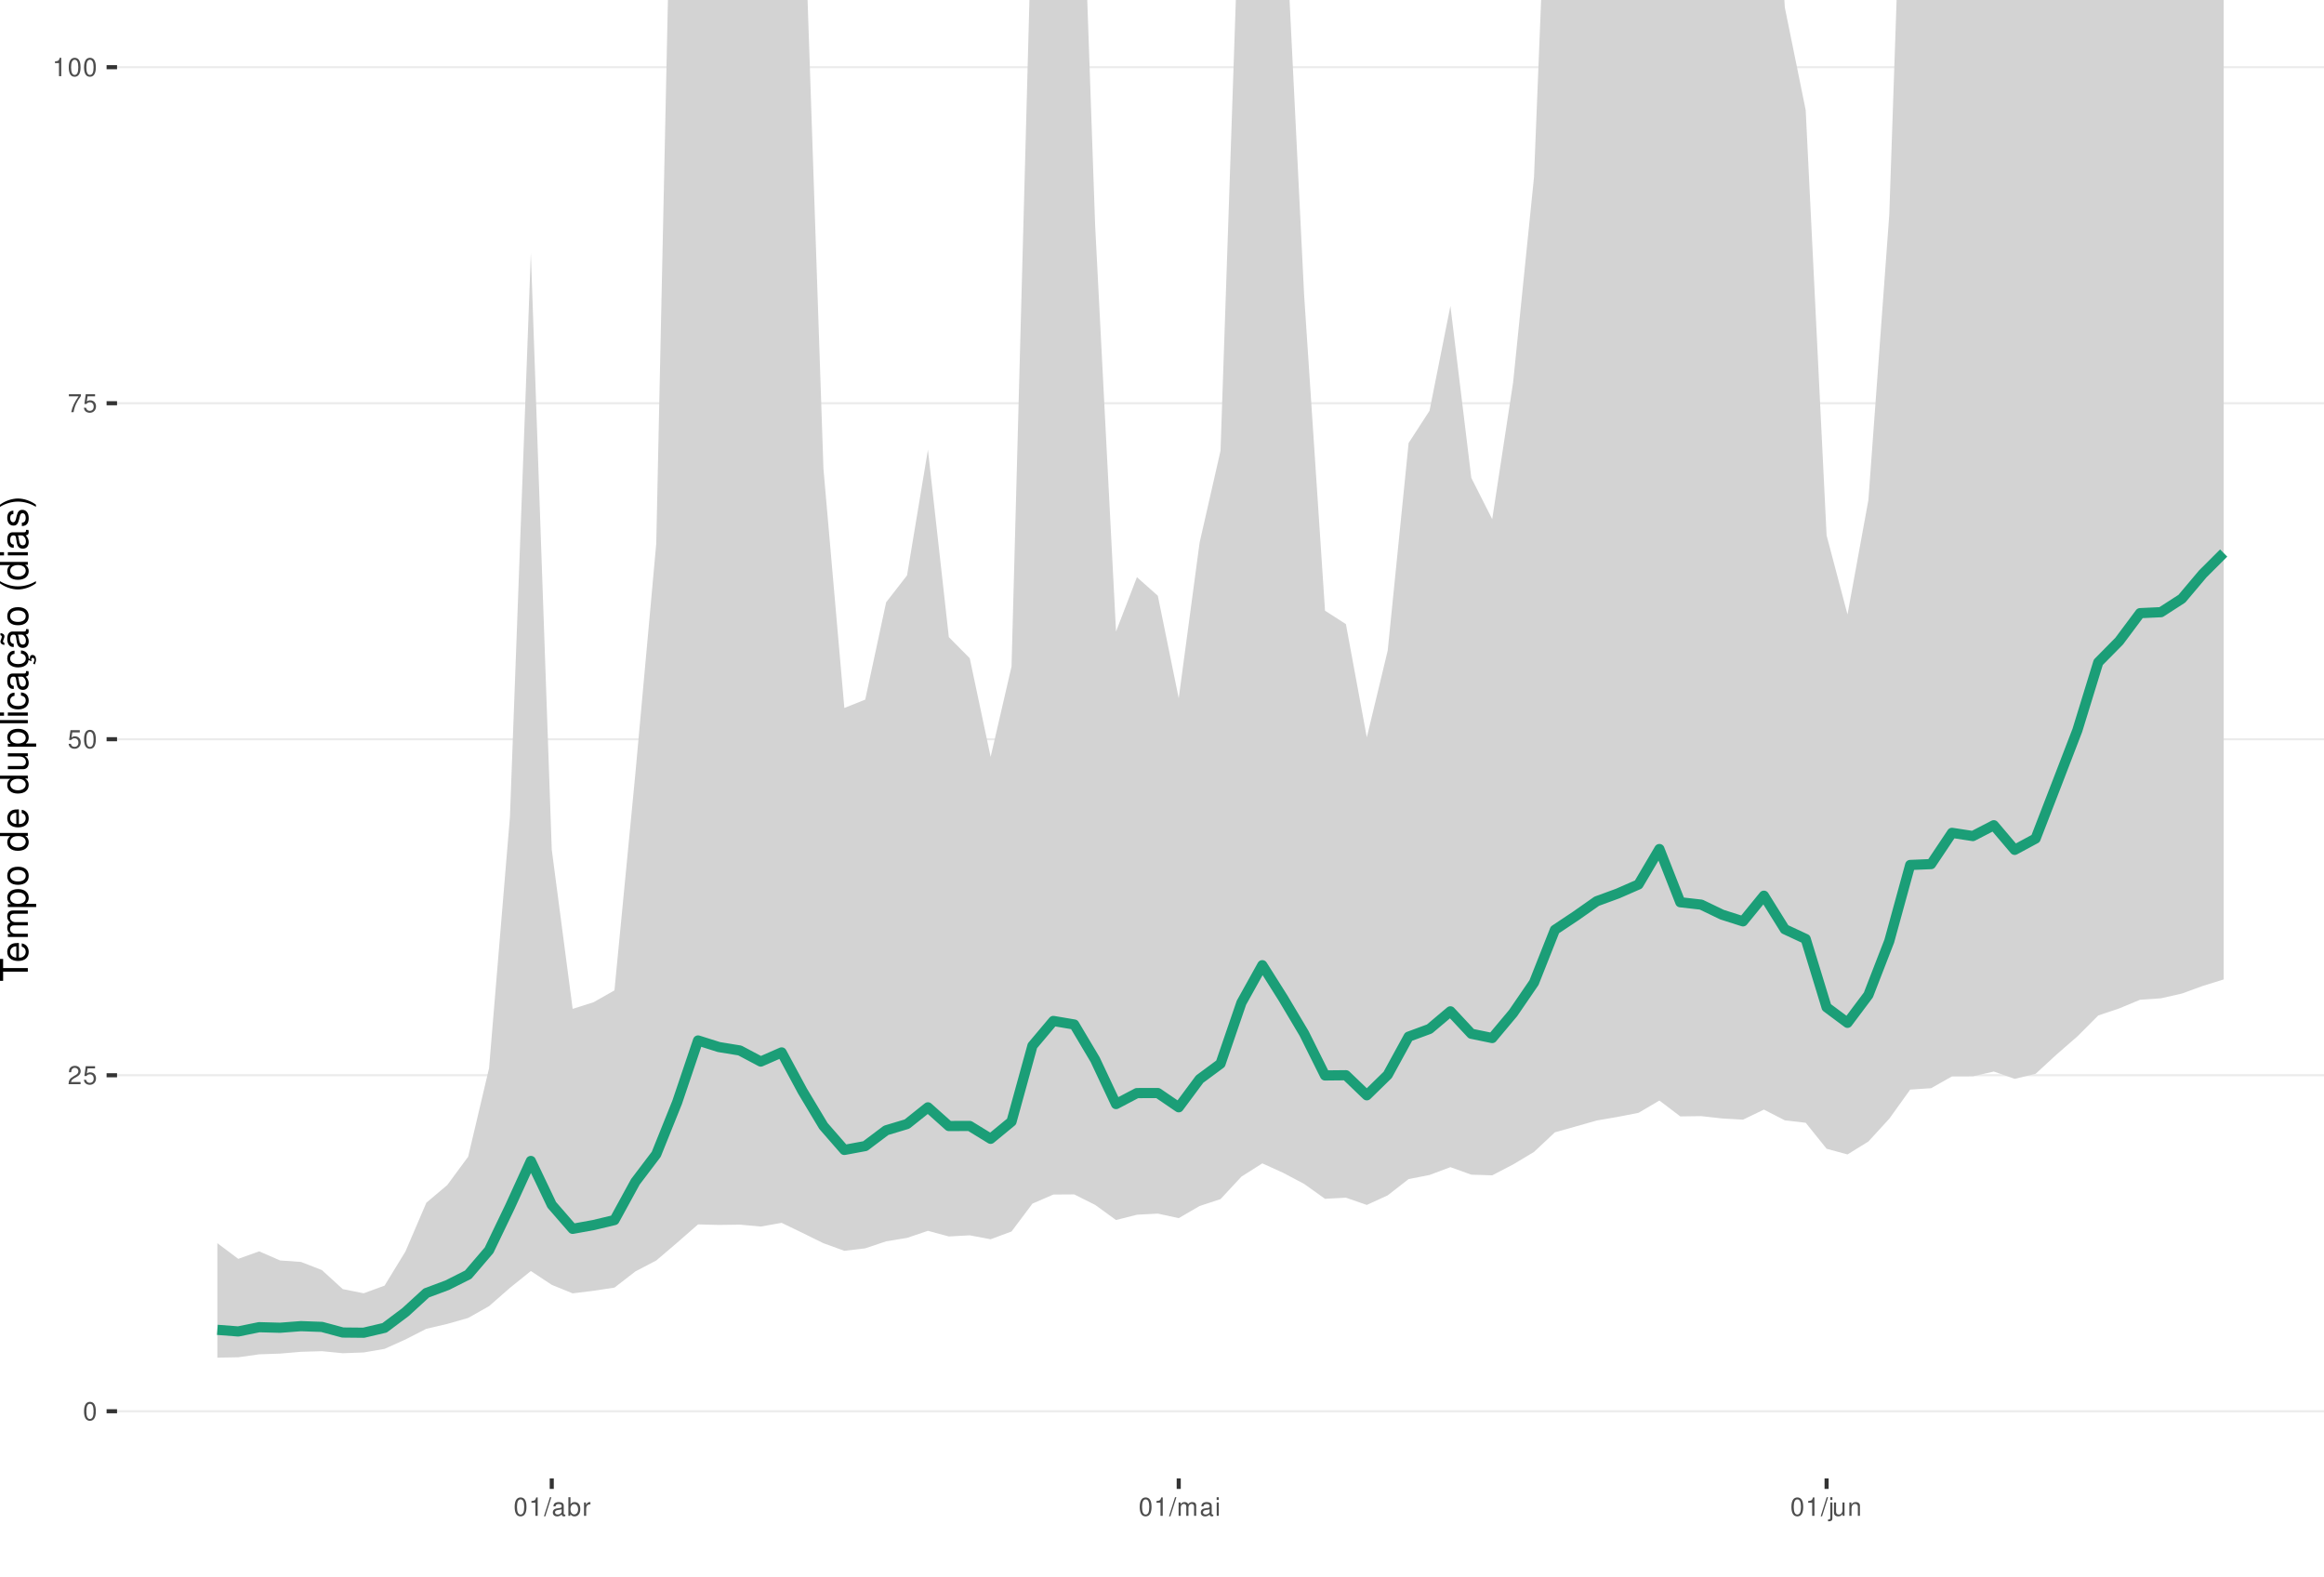
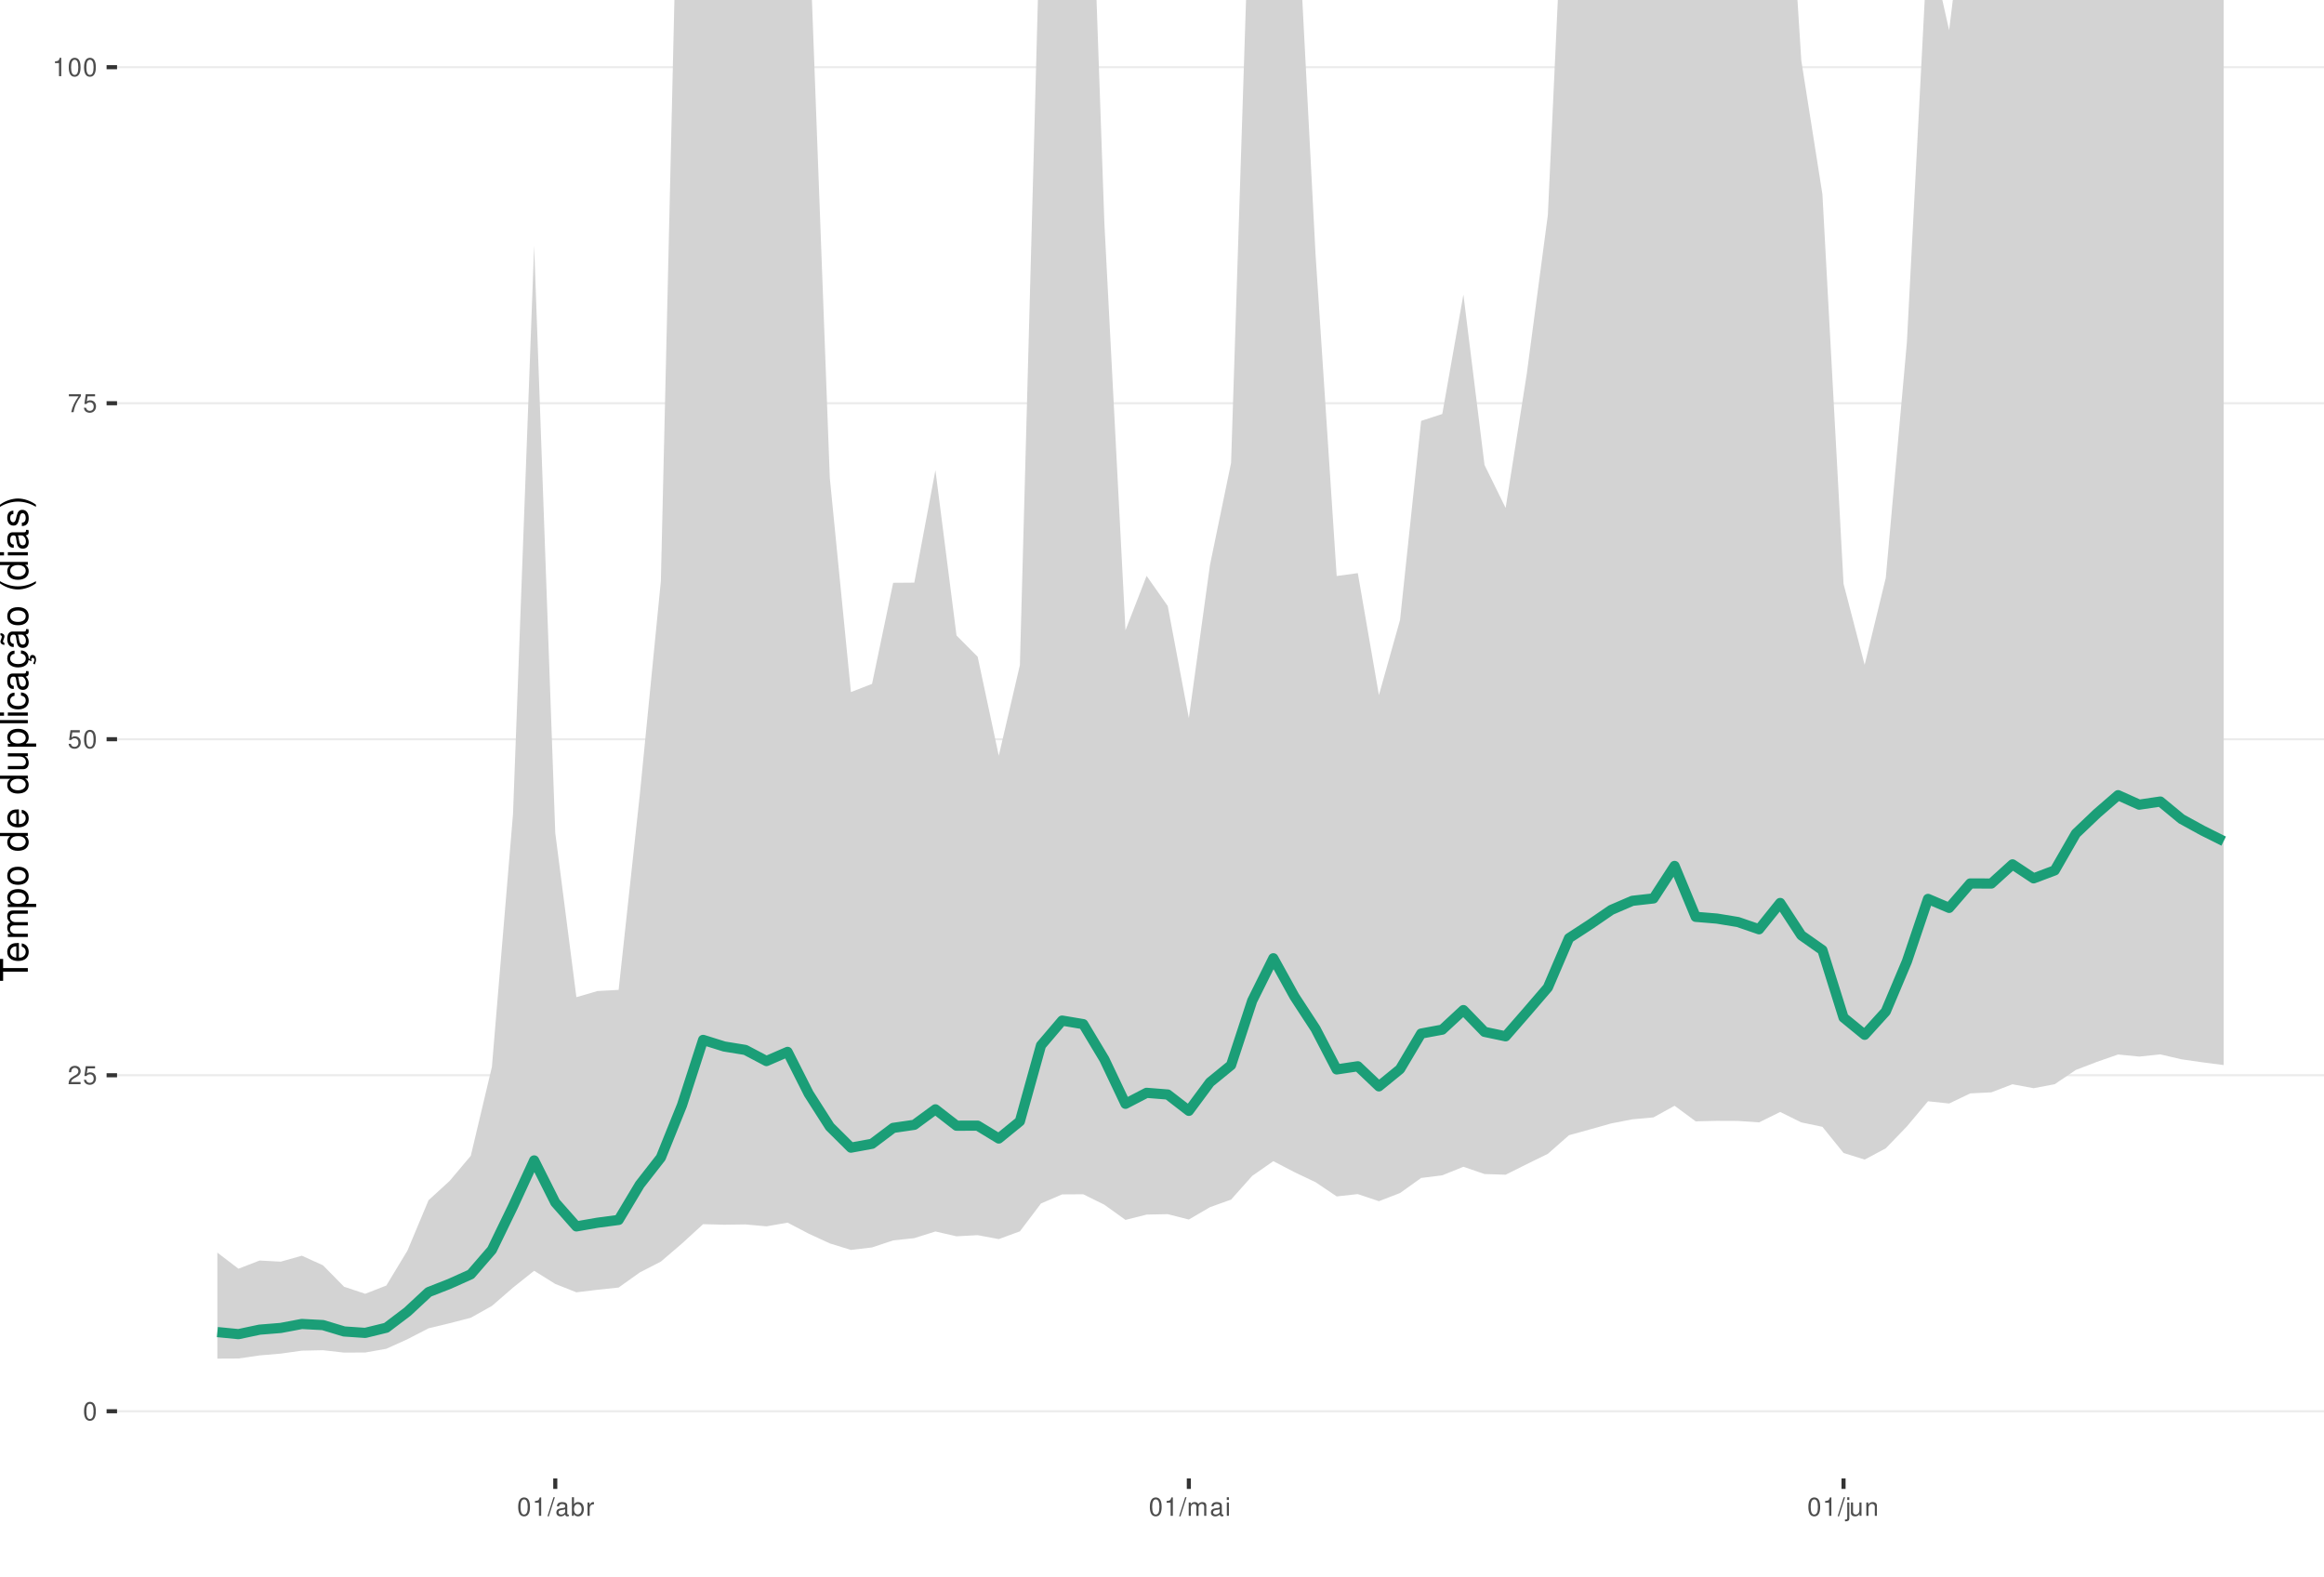
<svg xmlns="http://www.w3.org/2000/svg" xmlns:xlink="http://www.w3.org/1999/xlink" width="609pt" height="413pt" viewBox="0 0 609 413" version="1.1">
  <defs>
    <g>
      <symbol overflow="visible" id="glyph0-0">
        <path style="stroke:none;" d="" />
      </symbol>
      <symbol overflow="visible" id="glyph0-1">
        <path style="stroke:none;" d="M 1.828 -4.812 C 1.391 -4.812 0.984 -4.609 0.75 -4.281 C 0.438 -3.859 0.281 -3.219 0.281 -2.328 C 0.281 -0.703 0.812 0.156 1.828 0.156 C 2.828 0.156 3.375 -0.703 3.375 -2.297 C 3.375 -3.219 3.234 -3.844 2.922 -4.281 C 2.672 -4.625 2.281 -4.812 1.828 -4.812 Z M 1.828 -4.297 C 2.469 -4.297 2.781 -3.641 2.781 -2.344 C 2.781 -0.969 2.469 -0.328 1.812 -0.328 C 1.203 -0.328 0.891 -1 0.891 -2.328 C 0.891 -3.641 1.203 -4.297 1.828 -4.297 Z M 1.828 -4.297 " />
      </symbol>
      <symbol overflow="visible" id="glyph0-2">
        <path style="stroke:none;" d="M 3.375 -0.578 L 0.891 -0.578 C 0.938 -0.984 1.156 -1.234 1.734 -1.578 L 2.406 -1.953 C 3.062 -2.328 3.406 -2.812 3.406 -3.406 C 3.406 -3.812 3.234 -4.188 2.969 -4.438 C 2.688 -4.688 2.344 -4.812 1.891 -4.812 C 1.297 -4.812 0.844 -4.594 0.578 -4.188 C 0.422 -3.938 0.344 -3.641 0.328 -3.141 L 0.922 -3.141 C 0.938 -3.469 0.984 -3.672 1.062 -3.828 C 1.219 -4.125 1.516 -4.297 1.875 -4.297 C 2.406 -4.297 2.797 -3.906 2.797 -3.391 C 2.797 -3.016 2.578 -2.672 2.156 -2.438 L 1.547 -2.078 C 0.562 -1.516 0.281 -1.062 0.219 0 L 3.375 0 Z M 3.375 -0.578 " />
      </symbol>
      <symbol overflow="visible" id="glyph0-3">
        <path style="stroke:none;" d="M 3.172 -4.719 L 0.734 -4.719 L 0.375 -2.156 L 0.922 -2.156 C 1.188 -2.469 1.422 -2.594 1.797 -2.594 C 2.422 -2.594 2.812 -2.156 2.812 -1.453 C 2.812 -0.781 2.422 -0.359 1.781 -0.359 C 1.266 -0.359 0.953 -0.625 0.812 -1.156 L 0.234 -1.156 C 0.312 -0.766 0.375 -0.578 0.516 -0.406 C 0.781 -0.047 1.266 0.156 1.797 0.156 C 2.75 0.156 3.422 -0.547 3.422 -1.531 C 3.422 -2.469 2.797 -3.109 1.891 -3.109 C 1.562 -3.109 1.297 -3.016 1.016 -2.828 L 1.203 -4.141 L 3.172 -4.141 Z M 3.172 -4.719 " />
      </symbol>
      <symbol overflow="visible" id="glyph0-4">
        <path style="stroke:none;" d="M 3.469 -4.719 L 0.312 -4.719 L 0.312 -4.141 L 2.859 -4.141 C 1.734 -2.531 1.266 -1.547 0.922 0 L 1.547 0 C 1.797 -1.516 2.391 -2.812 3.469 -4.234 Z M 3.469 -4.719 " />
      </symbol>
      <symbol overflow="visible" id="glyph0-5">
        <path style="stroke:none;" d="M 1.719 -3.422 L 1.719 0 L 2.312 0 L 2.312 -4.812 L 1.922 -4.812 C 1.719 -4.078 1.578 -3.969 0.672 -3.859 L 0.672 -3.422 Z M 1.719 -3.422 " />
      </symbol>
      <symbol overflow="visible" id="glyph0-6">
        <path style="stroke:none;" d="M 1.531 -4.859 L -0.047 0.141 L 0.312 0.141 L 1.891 -4.859 Z M 1.531 -4.859 " />
      </symbol>
      <symbol overflow="visible" id="glyph0-7">
        <path style="stroke:none;" d="M 3.562 -0.328 C 3.5 -0.312 3.469 -0.312 3.438 -0.312 C 3.25 -0.312 3.141 -0.406 3.141 -0.578 L 3.141 -2.641 C 3.141 -3.25 2.688 -3.594 1.828 -3.594 C 1.312 -3.594 0.906 -3.438 0.672 -3.188 C 0.516 -3 0.453 -2.797 0.438 -2.453 L 0.984 -2.453 C 1.031 -2.875 1.297 -3.078 1.812 -3.078 C 2.312 -3.078 2.594 -2.891 2.594 -2.562 L 2.594 -2.406 C 2.578 -2.172 2.469 -2.078 2.016 -2.031 C 1.219 -1.922 1.109 -1.891 0.891 -1.812 C 0.484 -1.641 0.281 -1.328 0.281 -0.875 C 0.281 -0.25 0.719 0.156 1.422 0.156 C 1.859 0.156 2.219 0 2.609 -0.359 C 2.656 0 2.828 0.156 3.188 0.156 C 3.297 0.156 3.375 0.141 3.562 0.094 Z M 2.594 -1.094 C 2.594 -0.906 2.531 -0.797 2.375 -0.641 C 2.141 -0.438 1.875 -0.328 1.547 -0.328 C 1.109 -0.328 0.859 -0.547 0.859 -0.891 C 0.859 -1.266 1.094 -1.438 1.703 -1.531 C 2.297 -1.609 2.406 -1.641 2.594 -1.719 Z M 2.594 -1.094 " />
      </symbol>
      <symbol overflow="visible" id="glyph0-8">
        <path style="stroke:none;" d="M 0.359 -4.859 L 0.359 0 L 0.859 0 L 0.859 -0.453 C 1.125 -0.047 1.484 0.156 1.969 0.156 C 2.875 0.156 3.484 -0.594 3.484 -1.75 C 3.484 -2.891 2.922 -3.594 1.984 -3.594 C 1.516 -3.594 1.172 -3.406 0.906 -3.016 L 0.906 -4.859 Z M 1.891 -3.062 C 2.5 -3.062 2.906 -2.531 2.906 -1.703 C 2.906 -0.906 2.484 -0.359 1.891 -0.359 C 1.297 -0.359 0.906 -0.906 0.906 -1.719 C 0.906 -2.531 1.297 -3.062 1.891 -3.062 Z M 1.891 -3.062 " />
      </symbol>
      <symbol overflow="visible" id="glyph0-9">
        <path style="stroke:none;" d="M 0.453 -3.484 L 0.453 0 L 1.016 0 L 1.016 -1.812 C 1.031 -2.656 1.375 -3.016 2.141 -3 L 2.141 -3.562 C 2.047 -3.578 1.984 -3.594 1.922 -3.594 C 1.562 -3.594 1.297 -3.375 0.969 -2.859 L 0.969 -3.484 Z M 0.453 -3.484 " />
      </symbol>
      <symbol overflow="visible" id="glyph0-10">
        <path style="stroke:none;" d="M 0.469 -3.484 L 0.469 0 L 1.031 0 L 1.031 -2.188 C 1.031 -2.703 1.391 -3.109 1.844 -3.109 C 2.25 -3.109 2.484 -2.844 2.484 -2.406 L 2.484 0 L 3.047 0 L 3.047 -2.188 C 3.047 -2.703 3.422 -3.109 3.875 -3.109 C 4.266 -3.109 4.516 -2.844 4.516 -2.406 L 4.516 0 L 5.078 0 L 5.078 -2.609 C 5.078 -3.234 4.719 -3.594 4.062 -3.594 C 3.594 -3.594 3.312 -3.453 2.984 -3.062 C 2.781 -3.422 2.5 -3.594 2.047 -3.594 C 1.578 -3.594 1.266 -3.422 0.984 -3 L 0.984 -3.484 Z M 0.469 -3.484 " />
      </symbol>
      <symbol overflow="visible" id="glyph0-11">
        <path style="stroke:none;" d="M 1 -3.484 L 0.453 -3.484 L 0.453 0 L 1 0 Z M 1 -4.859 L 0.438 -4.859 L 0.438 -4.156 L 1 -4.156 Z M 1 -4.859 " />
      </symbol>
      <symbol overflow="visible" id="glyph0-12">
        <path style="stroke:none;" d="M 0.469 -3.484 L 0.469 0.5 C 0.469 0.859 0.359 0.969 0.016 0.969 C -0.031 0.969 -0.047 0.969 -0.125 0.953 L -0.125 1.438 C -0.047 1.438 -0.016 1.453 0.062 1.453 C 0.688 1.453 1.016 1.203 1.016 0.719 L 1.016 -3.484 Z M 1.016 -4.859 L 0.469 -4.859 L 0.469 -4.156 L 1.016 -4.156 Z M 1.016 -4.859 " />
      </symbol>
      <symbol overflow="visible" id="glyph0-13">
        <path style="stroke:none;" d="M 3.203 0 L 3.203 -3.484 L 2.656 -3.484 L 2.656 -1.516 C 2.656 -0.797 2.281 -0.328 1.703 -0.328 C 1.266 -0.328 0.984 -0.594 0.984 -1.016 L 0.984 -3.484 L 0.438 -3.484 L 0.438 -0.797 C 0.438 -0.219 0.859 0.156 1.547 0.156 C 2.062 0.156 2.391 -0.031 2.703 -0.484 L 2.703 0 Z M 3.203 0 " />
      </symbol>
      <symbol overflow="visible" id="glyph0-14">
        <path style="stroke:none;" d="M 0.469 -3.484 L 0.469 0 L 1.031 0 L 1.031 -1.922 C 1.031 -2.641 1.391 -3.109 1.969 -3.109 C 2.406 -3.109 2.688 -2.828 2.688 -2.422 L 2.688 0 L 3.234 0 L 3.234 -2.641 C 3.234 -3.219 2.812 -3.594 2.141 -3.594 C 1.625 -3.594 1.281 -3.391 0.984 -2.906 L 0.984 -3.484 Z M 0.469 -3.484 " />
      </symbol>
      <symbol overflow="visible" id="glyph1-0">
        <path style="stroke:none;" d="" />
      </symbol>
      <symbol overflow="visible" id="glyph1-1">
        <path style="stroke:none;" d="M -6.469 -3.547 L -6.469 -5.938 L -7.297 -5.938 L -7.297 -0.203 L -6.469 -0.203 L -6.469 -2.609 L 0 -2.609 L 0 -3.547 Z M -6.469 -3.547 " />
      </symbol>
      <symbol overflow="visible" id="glyph1-2">
        <path style="stroke:none;" d="M -2.344 -5.125 C -3.141 -5.125 -3.625 -5.062 -4.016 -4.922 C -4.875 -4.578 -5.391 -3.781 -5.391 -2.797 C -5.391 -1.344 -4.281 -0.406 -2.547 -0.406 C -0.812 -0.406 0.234 -1.297 0.234 -2.781 C 0.234 -3.984 -0.453 -4.812 -1.594 -5.016 L -1.594 -4.188 C -0.906 -3.953 -0.547 -3.484 -0.547 -2.812 C -0.547 -2.281 -0.781 -1.828 -1.219 -1.547 C -1.516 -1.344 -1.812 -1.281 -2.344 -1.266 Z M -3.016 -1.297 C -3.984 -1.359 -4.625 -1.953 -4.625 -2.797 C -4.625 -3.641 -3.953 -4.234 -3.016 -4.234 Z M -3.016 -1.297 " />
      </symbol>
      <symbol overflow="visible" id="glyph1-3">
        <path style="stroke:none;" d="M -5.234 -0.703 L 0 -0.703 L 0 -1.547 L -3.297 -1.547 C -4.047 -1.547 -4.656 -2.094 -4.656 -2.766 C -4.656 -3.391 -4.281 -3.734 -3.609 -3.734 L 0 -3.734 L 0 -4.578 L -3.297 -4.578 C -4.047 -4.578 -4.656 -5.125 -4.656 -5.812 C -4.656 -6.422 -4.266 -6.781 -3.609 -6.781 L 0 -6.781 L 0 -7.625 L -3.938 -7.625 C -4.875 -7.625 -5.391 -7.078 -5.391 -6.094 C -5.391 -5.406 -5.188 -4.984 -4.594 -4.484 C -5.156 -4.188 -5.391 -3.766 -5.391 -3.078 C -5.391 -2.375 -5.125 -1.906 -4.5 -1.469 L -5.234 -1.469 Z M -5.234 -0.703 " />
      </symbol>
      <symbol overflow="visible" id="glyph1-4">
        <path style="stroke:none;" d="M 2.188 -0.547 L 2.188 -1.375 L -0.547 -1.375 C -0.016 -1.812 0.234 -2.312 0.234 -2.984 C 0.234 -4.344 -0.859 -5.234 -2.531 -5.234 C -4.297 -5.234 -5.391 -4.375 -5.391 -2.984 C -5.391 -2.266 -5.062 -1.703 -4.453 -1.312 L -5.234 -1.312 L -5.234 -0.547 Z M -4.609 -2.844 C -4.609 -3.766 -3.797 -4.359 -2.547 -4.359 C -1.359 -4.359 -0.547 -3.75 -0.547 -2.844 C -0.547 -1.953 -1.344 -1.375 -2.578 -1.375 C -3.812 -1.375 -4.609 -1.953 -4.609 -2.844 Z M -4.609 -2.844 " />
      </symbol>
      <symbol overflow="visible" id="glyph1-5">
        <path style="stroke:none;" d="M -5.391 -2.719 C -5.391 -1.234 -4.344 -0.359 -2.578 -0.359 C -0.812 -0.359 0.234 -1.234 0.234 -2.734 C 0.234 -4.203 -0.812 -5.094 -2.547 -5.094 C -4.359 -5.094 -5.391 -4.234 -5.391 -2.719 Z M -4.625 -2.734 C -4.625 -3.672 -3.844 -4.234 -2.547 -4.234 C -1.312 -4.234 -0.547 -3.656 -0.547 -2.734 C -0.547 -1.797 -1.312 -1.234 -2.578 -1.234 C -3.844 -1.234 -4.625 -1.797 -4.625 -2.734 Z M -4.625 -2.734 " />
      </symbol>
      <symbol overflow="visible" id="glyph1-6">
        <path style="stroke:none;" d="" />
      </symbol>
      <symbol overflow="visible" id="glyph1-7">
        <path style="stroke:none;" d="M -7.297 -4.953 L -7.297 -4.125 L -4.578 -4.125 C -5.109 -3.766 -5.391 -3.203 -5.391 -2.516 C -5.391 -1.156 -4.297 -0.266 -2.625 -0.266 C -0.859 -0.266 0.234 -1.125 0.234 -2.547 C 0.234 -3.266 -0.047 -3.766 -0.688 -4.203 L 0 -4.203 L 0 -4.953 Z M -4.609 -2.656 C -4.609 -3.547 -3.812 -4.125 -2.562 -4.125 C -1.344 -4.125 -0.547 -3.547 -0.547 -2.656 C -0.547 -1.734 -1.359 -1.125 -2.578 -1.125 C -3.797 -1.125 -4.609 -1.734 -4.609 -2.656 Z M -4.609 -2.656 " />
      </symbol>
      <symbol overflow="visible" id="glyph1-8">
        <path style="stroke:none;" d="M 0 -4.812 L -5.234 -4.812 L -5.234 -3.984 L -2.266 -3.984 C -1.203 -3.984 -0.5 -3.438 -0.5 -2.562 C -0.5 -1.906 -0.906 -1.484 -1.531 -1.484 L -5.234 -1.484 L -5.234 -0.656 L -1.203 -0.656 C -0.328 -0.656 0.234 -1.297 0.234 -2.312 C 0.234 -3.094 -0.047 -3.578 -0.734 -4.062 L 0 -4.062 Z M 0 -4.812 " />
      </symbol>
      <symbol overflow="visible" id="glyph1-9">
        <path style="stroke:none;" d="M -7.297 -1.516 L -7.297 -0.688 L 0 -0.688 L 0 -1.516 Z M -7.297 -1.516 " />
      </symbol>
      <symbol overflow="visible" id="glyph1-10">
        <path style="stroke:none;" d="M -5.234 -1.5 L -5.234 -0.672 L 0 -0.672 L 0 -1.5 Z M -7.297 -1.5 L -7.297 -0.656 L -6.234 -0.656 L -6.234 -1.5 Z M -7.297 -1.5 " />
      </symbol>
      <symbol overflow="visible" id="glyph1-11">
        <path style="stroke:none;" d="M -3.484 -4.703 C -3.984 -4.672 -4.312 -4.562 -4.609 -4.359 C -5.094 -4 -5.391 -3.375 -5.391 -2.641 C -5.391 -1.219 -4.266 -0.312 -2.531 -0.312 C -0.844 -0.312 0.234 -1.203 0.234 -2.625 C 0.234 -3.875 -0.516 -4.672 -1.797 -4.766 L -1.797 -3.938 C -0.953 -3.797 -0.547 -3.359 -0.547 -2.656 C -0.547 -1.734 -1.297 -1.188 -2.531 -1.188 C -3.844 -1.188 -4.625 -1.719 -4.625 -2.625 C -4.625 -3.328 -4.203 -3.766 -3.484 -3.875 Z M -3.484 -4.703 " />
      </symbol>
      <symbol overflow="visible" id="glyph1-12">
        <path style="stroke:none;" d="M -0.484 -5.344 C -0.469 -5.266 -0.469 -5.219 -0.469 -5.172 C -0.469 -4.875 -0.625 -4.719 -0.875 -4.719 L -3.953 -4.719 C -4.891 -4.719 -5.391 -4.047 -5.391 -2.75 C -5.391 -1.984 -5.172 -1.375 -4.781 -1.016 C -4.516 -0.766 -4.203 -0.672 -3.688 -0.656 L -3.688 -1.484 C -4.328 -1.562 -4.625 -1.938 -4.625 -2.719 C -4.625 -3.484 -4.344 -3.891 -3.844 -3.891 L -3.625 -3.891 C -3.266 -3.875 -3.125 -3.703 -3.047 -3.016 C -2.891 -1.844 -2.844 -1.656 -2.719 -1.344 C -2.453 -0.734 -2 -0.422 -1.312 -0.422 C -0.375 -0.422 0.234 -1.078 0.234 -2.141 C 0.234 -2.797 0 -3.328 -0.547 -3.922 C 0 -3.984 0.234 -4.234 0.234 -4.781 C 0.234 -4.953 0.203 -5.062 0.141 -5.344 Z M -1.656 -3.891 C -1.375 -3.891 -1.203 -3.812 -0.969 -3.562 C -0.656 -3.219 -0.5 -2.812 -0.5 -2.312 C -0.5 -1.672 -0.812 -1.297 -1.344 -1.297 C -1.891 -1.297 -2.172 -1.656 -2.297 -2.547 C -2.422 -3.438 -2.453 -3.609 -2.594 -3.891 Z M -1.656 -3.891 " />
      </symbol>
      <symbol overflow="visible" id="glyph1-13">
        <path style="stroke:none;" d="M 0.234 -2.641 C 0.234 -3.875 -0.547 -4.703 -1.797 -4.766 L -1.797 -3.938 C -0.953 -3.797 -0.531 -3.359 -0.531 -2.656 C -0.531 -1.734 -1.281 -1.188 -2.516 -1.188 C -3.844 -1.188 -4.625 -1.719 -4.625 -2.625 C -4.625 -3.328 -4.203 -3.766 -3.484 -3.875 L -3.484 -4.703 C -3.984 -4.672 -4.312 -4.562 -4.609 -4.359 C -5.094 -4 -5.391 -3.375 -5.391 -2.641 C -5.391 -1.219 -4.266 -0.312 -2.531 -0.312 C -1.469 -0.312 -0.625 -0.672 -0.156 -1.312 C 0.047 -1.594 0.125 -1.812 0.203 -2.25 L 0.922 -1.938 L 0.984 -2.062 C 0.938 -2.188 0.906 -2.25 0.906 -2.375 C 0.906 -2.656 1.047 -2.828 1.281 -2.828 C 1.547 -2.828 1.734 -2.594 1.734 -2.297 C 1.734 -2.031 1.672 -1.844 1.438 -1.406 L 1.406 -1.312 L 1.812 -1.094 C 2.078 -1.75 2.141 -1.953 2.141 -2.344 C 2.141 -3.109 1.781 -3.578 1.203 -3.578 C 0.781 -3.578 0.547 -3.297 0.547 -2.797 C 0.547 -2.703 0.547 -2.641 0.562 -2.516 Z M 0.234 -2.641 " />
      </symbol>
      <symbol overflow="visible" id="glyph1-14">
        <path style="stroke:none;" d="M -0.484 -5.344 C -0.469 -5.266 -0.469 -5.219 -0.469 -5.172 C -0.469 -4.875 -0.625 -4.719 -0.875 -4.719 L -3.953 -4.719 C -4.891 -4.719 -5.391 -4.047 -5.391 -2.75 C -5.391 -1.984 -5.172 -1.375 -4.781 -1.016 C -4.516 -0.766 -4.203 -0.672 -3.688 -0.656 L -3.688 -1.484 C -4.328 -1.562 -4.625 -1.938 -4.625 -2.719 C -4.625 -3.484 -4.344 -3.891 -3.844 -3.891 L -3.625 -3.891 C -3.266 -3.875 -3.125 -3.703 -3.047 -3.016 C -2.891 -1.844 -2.844 -1.656 -2.719 -1.344 C -2.453 -0.734 -2 -0.422 -1.312 -0.422 C -0.375 -0.422 0.234 -1.078 0.234 -2.141 C 0.234 -2.797 0 -3.328 -0.547 -3.922 C 0 -3.984 0.234 -4.234 0.234 -4.781 C 0.234 -4.953 0.203 -5.062 0.141 -5.344 Z M -1.656 -3.891 C -1.375 -3.891 -1.203 -3.812 -0.969 -3.562 C -0.656 -3.219 -0.5 -2.812 -0.5 -2.312 C -0.5 -1.672 -0.812 -1.297 -1.344 -1.297 C -1.891 -1.297 -2.172 -1.656 -2.297 -2.547 C -2.422 -3.438 -2.453 -3.609 -2.594 -3.891 Z M -7.172 -3.75 C -6.922 -3.672 -6.812 -3.547 -6.812 -3.375 C -6.812 -3.25 -6.875 -2.984 -6.984 -2.734 C -7.156 -2.312 -7.172 -2.25 -7.172 -2.047 C -7.172 -1.594 -6.797 -1.297 -6.141 -1.188 L -6.141 -1.766 C -6.375 -1.812 -6.5 -1.938 -6.5 -2.094 C -6.5 -2.203 -6.469 -2.344 -6.375 -2.578 C -6.156 -3.156 -6.125 -3.234 -6.125 -3.438 C -6.125 -3.922 -6.484 -4.219 -7.172 -4.312 Z M -7.172 -3.75 " />
      </symbol>
      <symbol overflow="visible" id="glyph1-15">
        <path style="stroke:none;" d="M -7.297 -2.359 C -5.984 -1.359 -4.156 -0.734 -2.594 -0.734 C -1.016 -0.734 0.812 -1.359 2.125 -2.359 L 2.125 -2.906 C 0.688 -2.031 -0.984 -1.547 -2.594 -1.547 C -4.188 -1.547 -5.875 -2.031 -7.297 -2.906 Z M -7.297 -2.359 " />
      </symbol>
      <symbol overflow="visible" id="glyph1-16">
        <path style="stroke:none;" d="M -3.781 -4.375 C -4.812 -4.375 -5.391 -3.688 -5.391 -2.484 C -5.391 -1.266 -4.766 -0.469 -3.797 -0.469 C -2.969 -0.469 -2.578 -0.891 -2.281 -2.125 L -2.094 -2.906 C -1.953 -3.484 -1.734 -3.719 -1.375 -3.719 C -0.875 -3.719 -0.547 -3.234 -0.547 -2.5 C -0.547 -2.047 -0.672 -1.672 -0.891 -1.453 C -1.047 -1.328 -1.188 -1.266 -1.562 -1.219 L -1.562 -0.344 C -0.344 -0.375 0.234 -1.062 0.234 -2.438 C 0.234 -3.75 -0.422 -4.594 -1.438 -4.594 C -2.203 -4.594 -2.641 -4.156 -2.891 -3.109 L -3.078 -2.312 C -3.234 -1.625 -3.453 -1.344 -3.828 -1.344 C -4.312 -1.344 -4.625 -1.766 -4.625 -2.453 C -4.625 -3.125 -4.328 -3.484 -3.781 -3.5 Z M -3.781 -4.375 " />
      </symbol>
      <symbol overflow="visible" id="glyph1-17">
        <path style="stroke:none;" d="M 2.125 -0.938 C 0.812 -1.938 -1.016 -2.562 -2.578 -2.562 C -4.156 -2.562 -5.984 -1.938 -7.297 -0.938 L -7.297 -0.375 C -5.859 -1.266 -4.188 -1.75 -2.578 -1.75 C -0.984 -1.75 0.703 -1.266 2.125 -0.375 Z M 2.125 -0.938 " />
      </symbol>
    </g>
    <clipPath id="clip1">
      <path d="M 30.672 0 L 609 0 L 609 387.328 L 30.672 387.328 Z M 30.672 0 " />
    </clipPath>
    <clipPath id="clip2">
      <path d="M 30.672 369 L 609 369 L 609 370 L 30.672 370 Z M 30.672 369 " />
    </clipPath>
    <clipPath id="clip3">
      <path d="M 30.672 281 L 609 281 L 609 282 L 30.672 282 Z M 30.672 281 " />
    </clipPath>
    <clipPath id="clip4">
      <path d="M 30.672 193 L 609 193 L 609 194 L 30.672 194 Z M 30.672 193 " />
    </clipPath>
    <clipPath id="clip5">
      <path d="M 30.672 105 L 609 105 L 609 106 L 30.672 106 Z M 30.672 105 " />
    </clipPath>
    <clipPath id="clip6">
      <path d="M 30.672 17 L 609 17 L 609 18 L 30.672 18 Z M 30.672 17 " />
    </clipPath>
  </defs>
  <g id="surface36">
    <rect x="0" y="0" width="609" height="413" style="fill:rgb(100%,100%,100%);fill-opacity:1;stroke:none;" />
    <rect x="0" y="0" width="609" height="413" style="fill:rgb(100%,100%,100%);fill-opacity:1;stroke:none;" />
    <path style="fill:none;stroke-width:1.067;stroke-linecap:round;stroke-linejoin:round;stroke:rgb(100%,100%,100%);stroke-opacity:1;stroke-miterlimit:10;" d="M 0 413 L 609 413 L 609 0 L 0 0 Z M 0 413 " />
    <g clip-path="url(#clip1)" clip-rule="nonzero">
      <path style=" stroke:none;fill-rule:nonzero;fill:rgb(100%,100%,100%);fill-opacity:1;" d="M 30.672 387.328 L 609 387.328 L 609 0 L 30.672 0 Z M 30.672 387.328 " />
    </g>
    <g clip-path="url(#clip2)" clip-rule="nonzero">
      <path style="fill:none;stroke-width:0.533;stroke-linecap:butt;stroke-linejoin:round;stroke:rgb(92.157%,92.157%,92.157%);stroke-opacity:1;stroke-miterlimit:10;" d="M 30.672 369.723 L 609 369.723 " />
    </g>
    <g clip-path="url(#clip3)" clip-rule="nonzero">
      <path style="fill:none;stroke-width:0.533;stroke-linecap:butt;stroke-linejoin:round;stroke:rgb(92.157%,92.157%,92.157%);stroke-opacity:1;stroke-miterlimit:10;" d="M 30.672 281.695 L 609 281.695 " />
    </g>
    <g clip-path="url(#clip4)" clip-rule="nonzero">
      <path style="fill:none;stroke-width:0.533;stroke-linecap:butt;stroke-linejoin:round;stroke:rgb(92.157%,92.157%,92.157%);stroke-opacity:1;stroke-miterlimit:10;" d="M 30.672 193.664 L 609 193.664 " />
    </g>
    <g clip-path="url(#clip5)" clip-rule="nonzero">
      <path style="fill:none;stroke-width:0.533;stroke-linecap:butt;stroke-linejoin:round;stroke:rgb(92.157%,92.157%,92.157%);stroke-opacity:1;stroke-miterlimit:10;" d="M 30.672 105.637 L 609 105.637 " />
    </g>
    <g clip-path="url(#clip6)" clip-rule="nonzero">
      <path style="fill:none;stroke-width:0.533;stroke-linecap:butt;stroke-linejoin:round;stroke:rgb(92.157%,92.157%,92.157%);stroke-opacity:1;stroke-miterlimit:10;" d="M 30.672 17.605 L 609 17.605 " />
    </g>
-     <path style=" stroke:none;fill-rule:nonzero;fill:rgb(82.745%,82.745%,82.745%);fill-opacity:1;" d="M 56.957 325.688 L 62.434 329.797 L 67.91 327.828 L 73.391 330.215 L 78.867 330.602 L 84.344 332.73 L 89.82 337.723 L 95.297 338.816 L 100.773 336.809 L 106.25 327.859 L 111.727 315.086 L 117.203 310.461 L 122.68 303.039 L 128.156 279.844 L 133.633 213.918 L 139.109 66.25 L 144.586 222.586 L 150.062 264.301 L 155.539 262.57 L 161.016 259.461 L 166.492 202.734 L 171.969 142.43 L 175.027 0 L 211.625 0 L 215.781 122.781 L 221.258 185.477 L 226.734 183.281 L 232.211 157.789 L 237.688 150.746 L 243.164 117.832 L 248.641 166.914 L 254.117 172.438 L 259.594 198.293 L 265.07 174.605 L 269.762 0 L 284.914 0 L 286.977 59 L 292.453 165.453 L 297.93 151.211 L 303.406 156.074 L 308.883 182.934 L 314.359 142.129 L 319.836 118.078 L 323.848 0 L 337.926 0 L 341.742 77.277 L 347.219 159.984 L 352.695 163.512 L 358.172 193.188 L 363.648 170.43 L 369.125 116.066 L 374.602 107.617 L 380.078 80.152 L 385.555 125.188 L 391.031 136.02 L 396.508 100.207 L 401.984 46.418 L 403.848 0 L 467.594 0 L 467.703 1.918 L 473.18 28.852 L 478.656 140.258 L 484.133 160.984 L 489.609 131.004 L 495.086 56.145 L 497 0 L 582.711 0 L 582.711 256.594 L 577.234 258.297 L 571.758 260.293 L 566.281 261.535 L 560.805 261.914 L 555.328 264.191 L 549.852 266.031 L 544.375 271.52 L 538.898 276.281 L 533.422 281.324 L 527.945 282.641 L 522.469 280.719 L 516.992 281.98 L 511.516 281.996 L 506.039 285.09 L 500.562 285.457 L 495.086 293.082 L 489.609 299.055 L 484.133 302.445 L 478.656 300.949 L 473.18 294.145 L 467.703 293.504 L 462.227 290.695 L 456.75 293.328 L 451.273 293.016 L 445.797 292.406 L 440.32 292.48 L 434.844 288.32 L 429.367 291.543 L 423.891 292.609 L 418.414 293.551 L 412.938 295.109 L 407.461 296.645 L 401.984 301.781 L 396.508 305.066 L 391.031 307.914 L 385.555 307.742 L 380.078 305.773 L 374.602 307.824 L 369.125 308.895 L 363.648 313.156 L 358.172 315.672 L 352.695 313.77 L 347.219 314.066 L 341.742 310.164 L 336.266 307.266 L 330.789 304.781 L 325.312 308.254 L 319.836 314.148 L 314.359 315.949 L 308.883 319.129 L 303.406 317.945 L 297.93 318.234 L 292.453 319.625 L 286.977 315.656 L 281.5 312.914 L 276.023 312.953 L 270.547 315.328 L 265.07 322.629 L 259.594 324.66 L 254.117 323.633 L 248.641 323.934 L 243.164 322.453 L 237.688 324.305 L 232.211 325.203 L 226.734 327.039 L 221.258 327.691 L 215.781 325.703 L 210.305 323.008 L 204.828 320.363 L 199.352 321.332 L 193.875 320.832 L 188.398 320.91 L 182.922 320.77 L 177.445 325.562 L 171.969 330.227 L 166.492 333.094 L 161.016 337.332 L 155.539 338.16 L 150.062 338.836 L 144.586 336.605 L 139.109 332.984 L 133.633 337.391 L 128.156 342.188 L 122.68 345.281 L 117.203 346.844 L 111.727 348.117 L 106.25 350.914 L 100.773 353.379 L 95.297 354.324 L 89.82 354.523 L 84.344 353.988 L 78.867 354.152 L 73.391 354.621 L 67.91 354.809 L 62.434 355.586 L 56.957 355.68 Z M 56.957 325.688 " />
-     <path style="fill:none;stroke-width:2.667;stroke-linecap:butt;stroke-linejoin:round;stroke:rgb(10.588%,61.961%,46.667%);stroke-opacity:1;stroke-miterlimit:10;" d="M 56.957 348.395 L 62.434 348.816 L 67.91 347.699 L 73.391 347.848 L 78.867 347.426 L 84.344 347.625 L 89.82 349.098 L 95.297 349.152 L 100.773 347.867 L 106.25 343.754 L 111.727 338.742 L 117.203 336.695 L 122.68 333.938 L 128.156 327.547 L 133.633 316.152 L 139.109 304.152 L 144.586 315.641 L 150.062 321.934 L 155.539 320.941 L 161.016 319.633 L 166.492 309.625 L 171.969 302.402 L 177.445 288.789 L 182.922 272.586 L 188.398 274.312 L 193.875 275.207 L 199.352 278.109 L 204.828 275.711 L 210.305 285.859 L 215.781 294.984 L 221.258 301.262 L 226.734 300.246 L 232.211 296.125 L 237.688 294.477 L 243.164 290.105 L 248.641 294.996 L 254.117 294.984 L 259.594 298.344 L 265.07 293.836 L 270.547 273.973 L 276.023 267.473 L 281.5 268.402 L 286.977 277.605 L 292.453 289.246 L 297.93 286.371 L 303.406 286.355 L 308.883 290.09 L 314.359 282.719 L 319.836 278.668 L 325.312 262.707 L 330.789 252.863 L 336.266 261.543 L 341.742 270.75 L 347.219 281.746 L 352.695 281.691 L 358.172 286.949 L 363.648 281.594 L 369.125 271.586 L 374.602 269.566 L 380.078 264.949 L 385.555 270.82 L 391.031 271.949 L 396.508 265.418 L 401.984 257.426 L 407.461 243.605 L 412.938 239.957 L 418.414 236.109 L 423.891 234.102 L 429.367 231.707 L 434.844 222.43 L 440.32 236.375 L 445.797 236.996 L 451.273 239.629 L 456.75 241.375 L 462.227 234.656 L 467.703 243.441 L 473.18 245.992 L 478.656 263.887 L 484.133 267.961 L 489.609 260.66 L 495.086 246.539 L 500.562 226.605 L 506.039 226.379 L 511.516 218.191 L 516.992 219.031 L 522.469 216.199 L 527.945 222.648 L 533.422 219.691 L 538.898 205.535 L 544.375 191.305 L 549.852 173.512 L 555.328 167.965 L 560.805 160.633 L 566.281 160.379 L 571.758 156.844 L 577.234 150.352 L 582.711 144.883 " />
+     <path style=" stroke:none;fill-rule:nonzero;fill:rgb(82.745%,82.745%,82.745%);fill-opacity:1;" d="M 56.957 328.164 L 62.492 332.379 L 68.027 330.234 L 73.562 330.535 L 79.098 328.973 L 84.629 331.48 L 90.164 337.102 L 95.699 338.949 L 101.234 336.789 L 106.766 327.645 L 112.301 314.438 L 117.836 309.367 L 123.371 302.793 L 128.902 279.496 L 134.438 213.207 L 139.973 64.352 L 145.508 218.246 L 151.043 261.242 L 156.574 259.633 L 162.109 259.332 L 167.645 208.34 L 173.18 152.23 L 176.727 0 L 212.766 0 L 217.453 125.266 L 222.984 181.312 L 228.52 179.164 L 234.055 152.684 L 239.59 152.641 L 245.125 123.18 L 250.656 166.496 L 256.191 172.051 L 261.727 197.988 L 267.262 174.254 L 271.977 0 L 287.344 0 L 289.398 58.383 L 294.93 165.137 L 300.465 150.871 L 306 158.762 L 311.535 188.129 L 317.07 148.02 L 322.602 121.266 L 326.52 0 L 341.27 0 L 344.738 66.641 L 350.273 150.902 L 355.809 150.148 L 361.344 182.105 L 366.875 162.43 L 372.41 110.262 L 377.945 108.457 L 383.48 77.168 L 389.016 121.812 L 394.547 133.074 L 400.082 97.98 L 405.617 56.281 L 408.223 0 L 471.023 0 L 472.027 15.852 L 477.562 50.91 L 483.098 152.953 L 488.629 174.18 L 494.164 151.391 L 499.699 89.672 L 504.363 0 L 508.988 0 L 510.766 7.93 L 511.734 0 L 582.711 0 L 582.711 279.031 L 577.18 278.312 L 571.645 277.52 L 566.109 276.23 L 560.574 276.805 L 555.043 276.258 L 549.508 278.184 L 543.973 280.305 L 538.438 284.039 L 532.902 285.09 L 527.371 284.055 L 521.836 286.168 L 516.301 286.453 L 510.766 289.098 L 505.234 288.512 L 499.699 295.105 L 494.164 300.844 L 488.629 303.789 L 483.098 302.055 L 477.562 295.207 L 472.027 294.047 L 466.492 291.316 L 460.957 294.043 L 455.426 293.664 L 449.891 293.641 L 444.355 293.77 L 438.82 289.691 L 433.289 292.738 L 427.754 293.238 L 422.219 294.316 L 416.684 295.875 L 411.152 297.41 L 405.617 302.277 L 400.082 304.988 L 394.547 307.754 L 389.016 307.574 L 383.48 305.676 L 377.945 307.914 L 372.41 308.602 L 366.875 312.555 L 361.344 314.688 L 355.809 312.832 L 350.273 313.438 L 344.738 309.715 L 339.207 307.086 L 333.672 304.203 L 328.137 308.062 L 322.602 314.273 L 317.07 316.258 L 311.535 319.496 L 306 318.086 L 300.465 318.199 L 294.93 319.59 L 289.398 315.617 L 283.863 312.875 L 278.328 312.91 L 272.793 315.285 L 267.262 322.59 L 261.727 324.621 L 256.191 323.59 L 250.656 323.891 L 245.125 322.625 L 239.59 324.371 L 234.055 324.961 L 228.52 326.805 L 222.984 327.457 L 217.453 325.75 L 211.918 323.195 L 206.383 320.312 L 200.848 321.277 L 195.316 320.777 L 189.781 320.852 L 184.246 320.711 L 178.711 325.777 L 173.18 330.516 L 167.645 333.363 L 162.109 337.312 L 156.574 337.898 L 151.043 338.566 L 145.508 336.371 L 139.973 332.918 L 134.438 337.332 L 128.902 342.129 L 123.371 345.227 L 117.836 346.66 L 112.301 347.992 L 106.766 350.852 L 101.234 353.355 L 95.699 354.336 L 90.164 354.363 L 84.629 353.73 L 79.098 353.852 L 73.562 354.625 L 68.027 355.094 L 62.492 355.902 L 56.957 355.93 Z M 56.957 328.164 " />
+     <path style="fill:none;stroke-width:2.667;stroke-linecap:butt;stroke-linejoin:round;stroke:rgb(10.588%,61.961%,46.667%);stroke-opacity:1;stroke-miterlimit:10;" d="M 56.957 348.98 L 62.492 349.523 L 68.027 348.348 L 73.562 347.902 L 79.098 346.855 L 84.629 347.148 L 90.164 348.82 L 95.699 349.195 L 101.234 347.844 L 106.766 343.652 L 112.301 338.508 L 117.836 336.332 L 123.371 333.844 L 128.902 327.445 L 134.438 316.027 L 139.973 304.008 L 145.508 315.035 L 151.043 321.297 L 156.574 320.332 L 162.109 319.598 L 167.645 310.355 L 173.18 303.266 L 178.711 289.555 L 184.246 272.43 L 189.781 274.164 L 195.316 275.062 L 200.848 277.977 L 206.383 275.574 L 211.918 286.516 L 217.453 295.172 L 222.984 300.664 L 228.52 299.652 L 234.055 295.488 L 239.59 294.68 L 245.125 290.621 L 250.656 294.914 L 256.191 294.902 L 261.727 298.27 L 267.262 293.762 L 272.793 273.879 L 278.328 267.375 L 283.863 268.309 L 289.398 277.52 L 294.93 289.176 L 300.465 286.301 L 306 286.742 L 311.535 291.02 L 317.07 283.555 L 322.602 279.047 L 328.137 262.18 L 333.672 251.043 L 339.207 261.062 L 344.738 269.527 L 350.273 280.172 L 355.809 279.344 L 361.344 284.605 L 366.875 280.094 L 372.41 270.777 L 377.945 269.746 L 383.48 264.621 L 389.016 270.328 L 394.547 271.496 L 400.082 265.152 L 405.617 258.711 L 411.152 245.785 L 416.684 242.184 L 422.219 238.387 L 427.754 235.996 L 433.289 235.371 L 438.82 226.855 L 444.355 240.195 L 449.891 240.648 L 455.426 241.555 L 460.957 243.453 L 466.492 236.559 L 472.027 245.027 L 477.562 248.918 L 483.098 266.578 L 488.629 271.102 L 494.164 264.996 L 499.699 251.875 L 505.234 235.496 L 510.766 237.852 L 516.301 231.449 L 521.836 231.469 L 527.371 226.449 L 532.902 230.113 L 538.438 228.023 L 543.973 218.387 L 549.508 213.113 L 555.043 208.32 L 560.574 210.809 L 566.109 209.988 L 571.645 214.559 L 577.18 217.598 L 582.711 220.363 " />
    <g style="fill:rgb(30.196%,30.196%,30.196%);fill-opacity:1;">
      <use xlink:href="#glyph0-1" x="21.738" y="372.07" />
    </g>
    <g style="fill:rgb(30.196%,30.196%,30.196%);fill-opacity:1;">
      <use xlink:href="#glyph0-2" x="17.738" y="284.043" />
      <use xlink:href="#glyph0-3" x="21.738" y="284.043" />
    </g>
    <g style="fill:rgb(30.196%,30.196%,30.196%);fill-opacity:1;">
      <use xlink:href="#glyph0-3" x="17.738" y="196.012" />
      <use xlink:href="#glyph0-1" x="21.738" y="196.012" />
    </g>
    <g style="fill:rgb(30.196%,30.196%,30.196%);fill-opacity:1;">
      <use xlink:href="#glyph0-4" x="17.738" y="107.984" />
      <use xlink:href="#glyph0-3" x="21.738" y="107.984" />
    </g>
    <g style="fill:rgb(30.196%,30.196%,30.196%);fill-opacity:1;">
      <use xlink:href="#glyph0-5" x="13.738" y="19.953" />
      <use xlink:href="#glyph0-1" x="17.738" y="19.953" />
      <use xlink:href="#glyph0-1" x="21.738" y="19.953" />
    </g>
    <path style="fill:none;stroke-width:1.067;stroke-linecap:butt;stroke-linejoin:round;stroke:rgb(20%,20%,20%);stroke-opacity:1;stroke-miterlimit:10;" d="M 27.93 369.723 L 30.672 369.723 " />
    <path style="fill:none;stroke-width:1.067;stroke-linecap:butt;stroke-linejoin:round;stroke:rgb(20%,20%,20%);stroke-opacity:1;stroke-miterlimit:10;" d="M 27.93 281.695 L 30.672 281.695 " />
    <path style="fill:none;stroke-width:1.067;stroke-linecap:butt;stroke-linejoin:round;stroke:rgb(20%,20%,20%);stroke-opacity:1;stroke-miterlimit:10;" d="M 27.93 193.664 L 30.672 193.664 " />
    <path style="fill:none;stroke-width:1.067;stroke-linecap:butt;stroke-linejoin:round;stroke:rgb(20%,20%,20%);stroke-opacity:1;stroke-miterlimit:10;" d="M 27.93 105.637 L 30.672 105.637 " />
    <path style="fill:none;stroke-width:1.067;stroke-linecap:butt;stroke-linejoin:round;stroke:rgb(20%,20%,20%);stroke-opacity:1;stroke-miterlimit:10;" d="M 27.93 17.605 L 30.672 17.605 " />
-     <path style="fill:none;stroke-width:1.067;stroke-linecap:butt;stroke-linejoin:round;stroke:rgb(20%,20%,20%);stroke-opacity:1;stroke-miterlimit:10;" d="M 144.586 390.07 L 144.586 387.328 " />
-     <path style="fill:none;stroke-width:1.067;stroke-linecap:butt;stroke-linejoin:round;stroke:rgb(20%,20%,20%);stroke-opacity:1;stroke-miterlimit:10;" d="M 308.883 390.07 L 308.883 387.328 " />
-     <path style="fill:none;stroke-width:1.067;stroke-linecap:butt;stroke-linejoin:round;stroke:rgb(20%,20%,20%);stroke-opacity:1;stroke-miterlimit:10;" d="M 478.656 390.07 L 478.656 387.328 " />
-     <g style="fill:rgb(30.196%,30.196%,30.196%);fill-opacity:1;">
-       <use xlink:href="#glyph0-1" x="134.586" y="397.109" />
-       <use xlink:href="#glyph0-5" x="138.586" y="397.109" />
-       <use xlink:href="#glyph0-6" x="142.586" y="397.109" />
-       <use xlink:href="#glyph0-7" x="144.586" y="397.109" />
-       <use xlink:href="#glyph0-8" x="148.586" y="397.109" />
-       <use xlink:href="#glyph0-9" x="152.586" y="397.109" />
-     </g>
-     <g style="fill:rgb(30.196%,30.196%,30.196%);fill-opacity:1;">
-       <use xlink:href="#glyph0-1" x="298.383" y="397.109" />
-       <use xlink:href="#glyph0-5" x="302.383" y="397.109" />
-       <use xlink:href="#glyph0-6" x="306.383" y="397.109" />
-       <use xlink:href="#glyph0-10" x="308.383" y="397.109" />
-       <use xlink:href="#glyph0-7" x="314.383" y="397.109" />
-       <use xlink:href="#glyph0-11" x="318.383" y="397.109" />
-     </g>
-     <g style="fill:rgb(30.196%,30.196%,30.196%);fill-opacity:1;">
-       <use xlink:href="#glyph0-1" x="469.156" y="397.109" />
-       <use xlink:href="#glyph0-5" x="473.156" y="397.109" />
-       <use xlink:href="#glyph0-6" x="477.156" y="397.109" />
-       <use xlink:href="#glyph0-12" x="479.156" y="397.109" />
-       <use xlink:href="#glyph0-13" x="480.156" y="397.109" />
-       <use xlink:href="#glyph0-14" x="484.156" y="397.109" />
+     <path style="fill:none;stroke-width:1.067;stroke-linecap:butt;stroke-linejoin:round;stroke:rgb(20%,20%,20%);stroke-opacity:1;stroke-miterlimit:10;" d="M 145.508 390.07 L 145.508 387.328 " />
+     <path style="fill:none;stroke-width:1.067;stroke-linecap:butt;stroke-linejoin:round;stroke:rgb(20%,20%,20%);stroke-opacity:1;stroke-miterlimit:10;" d="M 311.535 390.07 L 311.535 387.328 " />
+     <path style="fill:none;stroke-width:1.067;stroke-linecap:butt;stroke-linejoin:round;stroke:rgb(20%,20%,20%);stroke-opacity:1;stroke-miterlimit:10;" d="M 483.098 390.07 L 483.098 387.328 " />
+     <g style="fill:rgb(30.196%,30.196%,30.196%);fill-opacity:1;">
+       <use xlink:href="#glyph0-1" x="135.508" y="397.109" />
+       <use xlink:href="#glyph0-5" x="139.508" y="397.109" />
+       <use xlink:href="#glyph0-6" x="143.508" y="397.109" />
+       <use xlink:href="#glyph0-7" x="145.508" y="397.109" />
+       <use xlink:href="#glyph0-8" x="149.508" y="397.109" />
+       <use xlink:href="#glyph0-9" x="153.508" y="397.109" />
+     </g>
+     <g style="fill:rgb(30.196%,30.196%,30.196%);fill-opacity:1;">
+       <use xlink:href="#glyph0-1" x="301.035" y="397.109" />
+       <use xlink:href="#glyph0-5" x="305.035" y="397.109" />
+       <use xlink:href="#glyph0-6" x="309.035" y="397.109" />
+       <use xlink:href="#glyph0-10" x="311.035" y="397.109" />
+       <use xlink:href="#glyph0-7" x="317.035" y="397.109" />
+       <use xlink:href="#glyph0-11" x="321.035" y="397.109" />
+     </g>
+     <g style="fill:rgb(30.196%,30.196%,30.196%);fill-opacity:1;">
+       <use xlink:href="#glyph0-1" x="473.598" y="397.109" />
+       <use xlink:href="#glyph0-5" x="477.598" y="397.109" />
+       <use xlink:href="#glyph0-6" x="481.598" y="397.109" />
+       <use xlink:href="#glyph0-12" x="483.598" y="397.109" />
+       <use xlink:href="#glyph0-13" x="484.598" y="397.109" />
+       <use xlink:href="#glyph0-14" x="488.598" y="397.109" />
    </g>
    <g style="fill:rgb(0%,0%,0%);fill-opacity:1;">
      <use xlink:href="#glyph1-1" x="7.29" y="257.164" />
      <use xlink:href="#glyph1-2" x="7.29" y="252.164" />
      <use xlink:href="#glyph1-3" x="7.29" y="246.164" />
      <use xlink:href="#glyph1-4" x="7.29" y="238.164" />
      <use xlink:href="#glyph1-5" x="7.29" y="232.164" />
      <use xlink:href="#glyph1-6" x="7.29" y="226.164" />
      <use xlink:href="#glyph1-7" x="7.29" y="223.164" />
      <use xlink:href="#glyph1-2" x="7.29" y="217.164" />
      <use xlink:href="#glyph1-6" x="7.29" y="211.164" />
      <use xlink:href="#glyph1-7" x="7.29" y="208.164" />
      <use xlink:href="#glyph1-8" x="7.29" y="202.164" />
      <use xlink:href="#glyph1-4" x="7.29" y="196.164" />
      <use xlink:href="#glyph1-9" x="7.29" y="190.164" />
      <use xlink:href="#glyph1-10" x="7.29" y="188.164" />
      <use xlink:href="#glyph1-11" x="7.29" y="186.164" />
      <use xlink:href="#glyph1-12" x="7.29" y="181.164" />
      <use xlink:href="#glyph1-13" x="7.29" y="175.164" />
      <use xlink:href="#glyph1-14" x="7.29" y="170.164" />
      <use xlink:href="#glyph1-5" x="7.29" y="164.164" />
      <use xlink:href="#glyph1-6" x="7.29" y="158.164" />
      <use xlink:href="#glyph1-15" x="7.29" y="155.164" />
      <use xlink:href="#glyph1-7" x="7.29" y="152.164" />
      <use xlink:href="#glyph1-10" x="7.29" y="146.164" />
      <use xlink:href="#glyph1-12" x="7.29" y="144.164" />
      <use xlink:href="#glyph1-16" x="7.29" y="138.164" />
      <use xlink:href="#glyph1-17" x="7.29" y="133.164" />
    </g>
  </g>
</svg>
